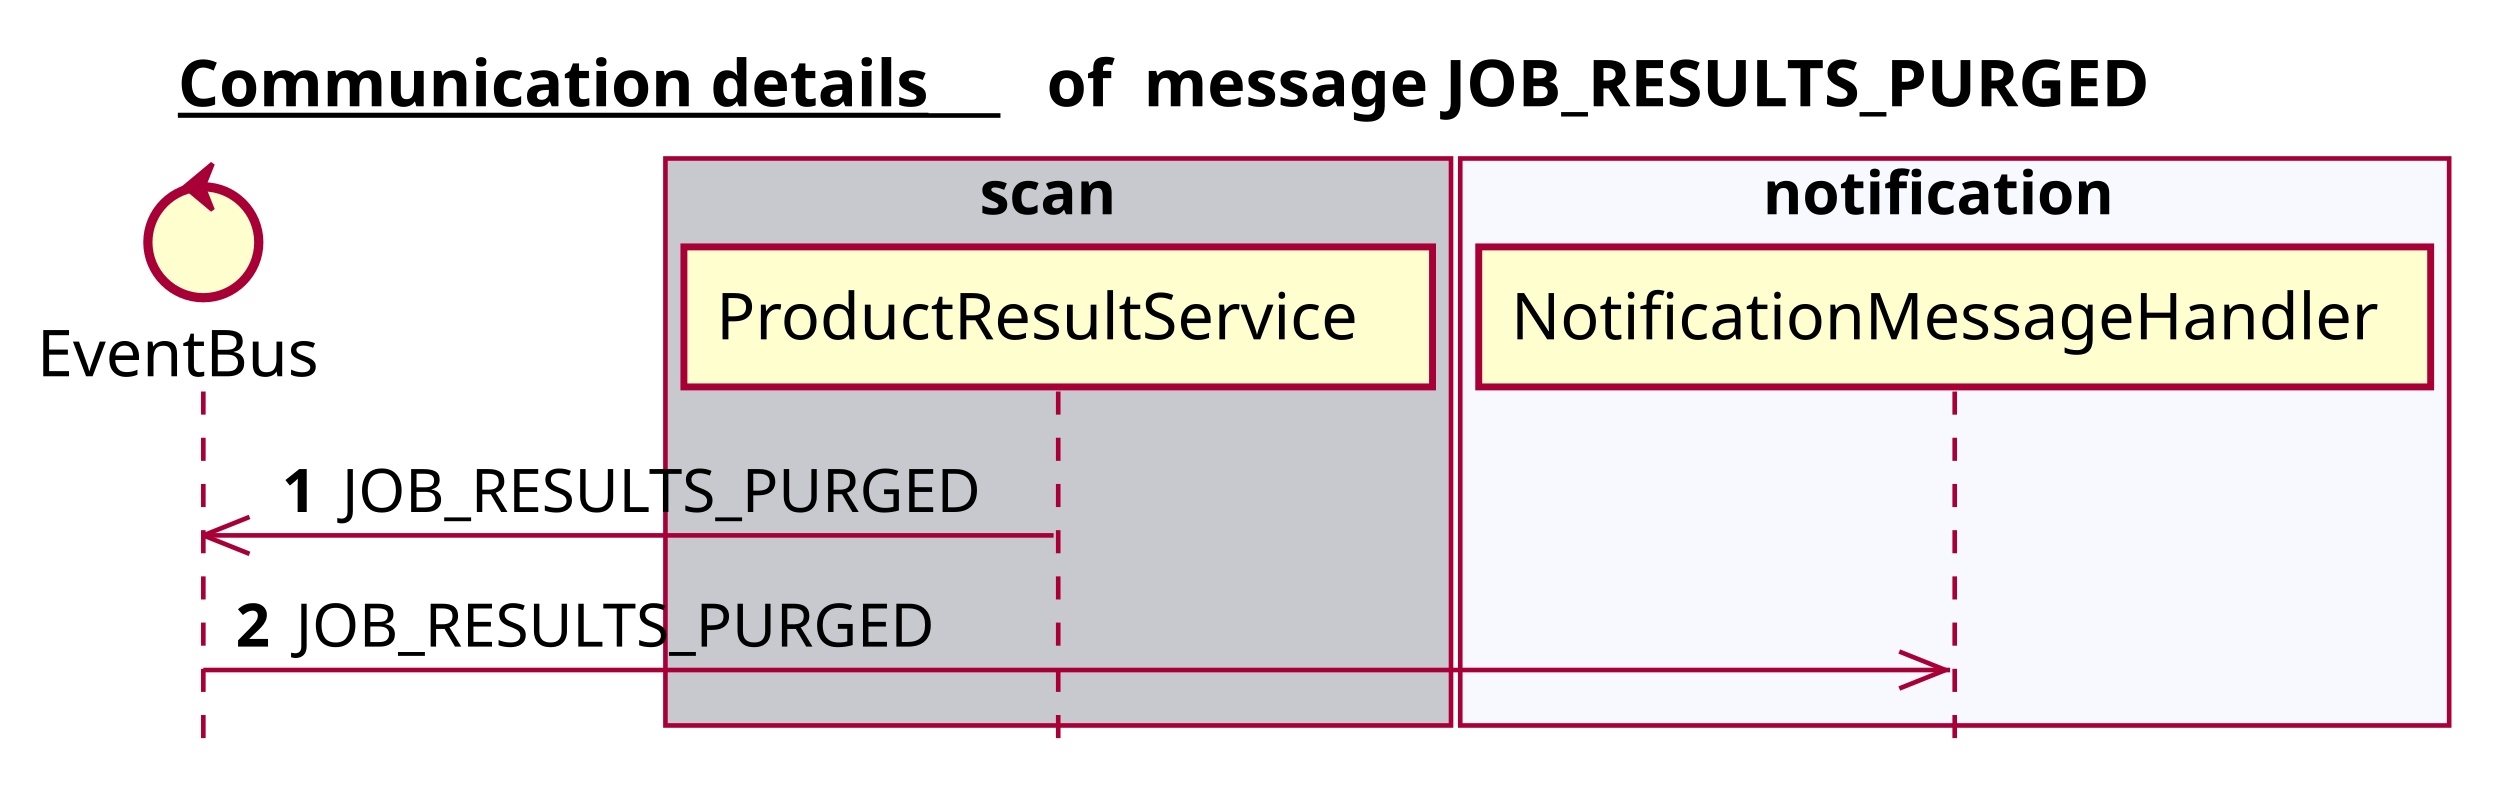
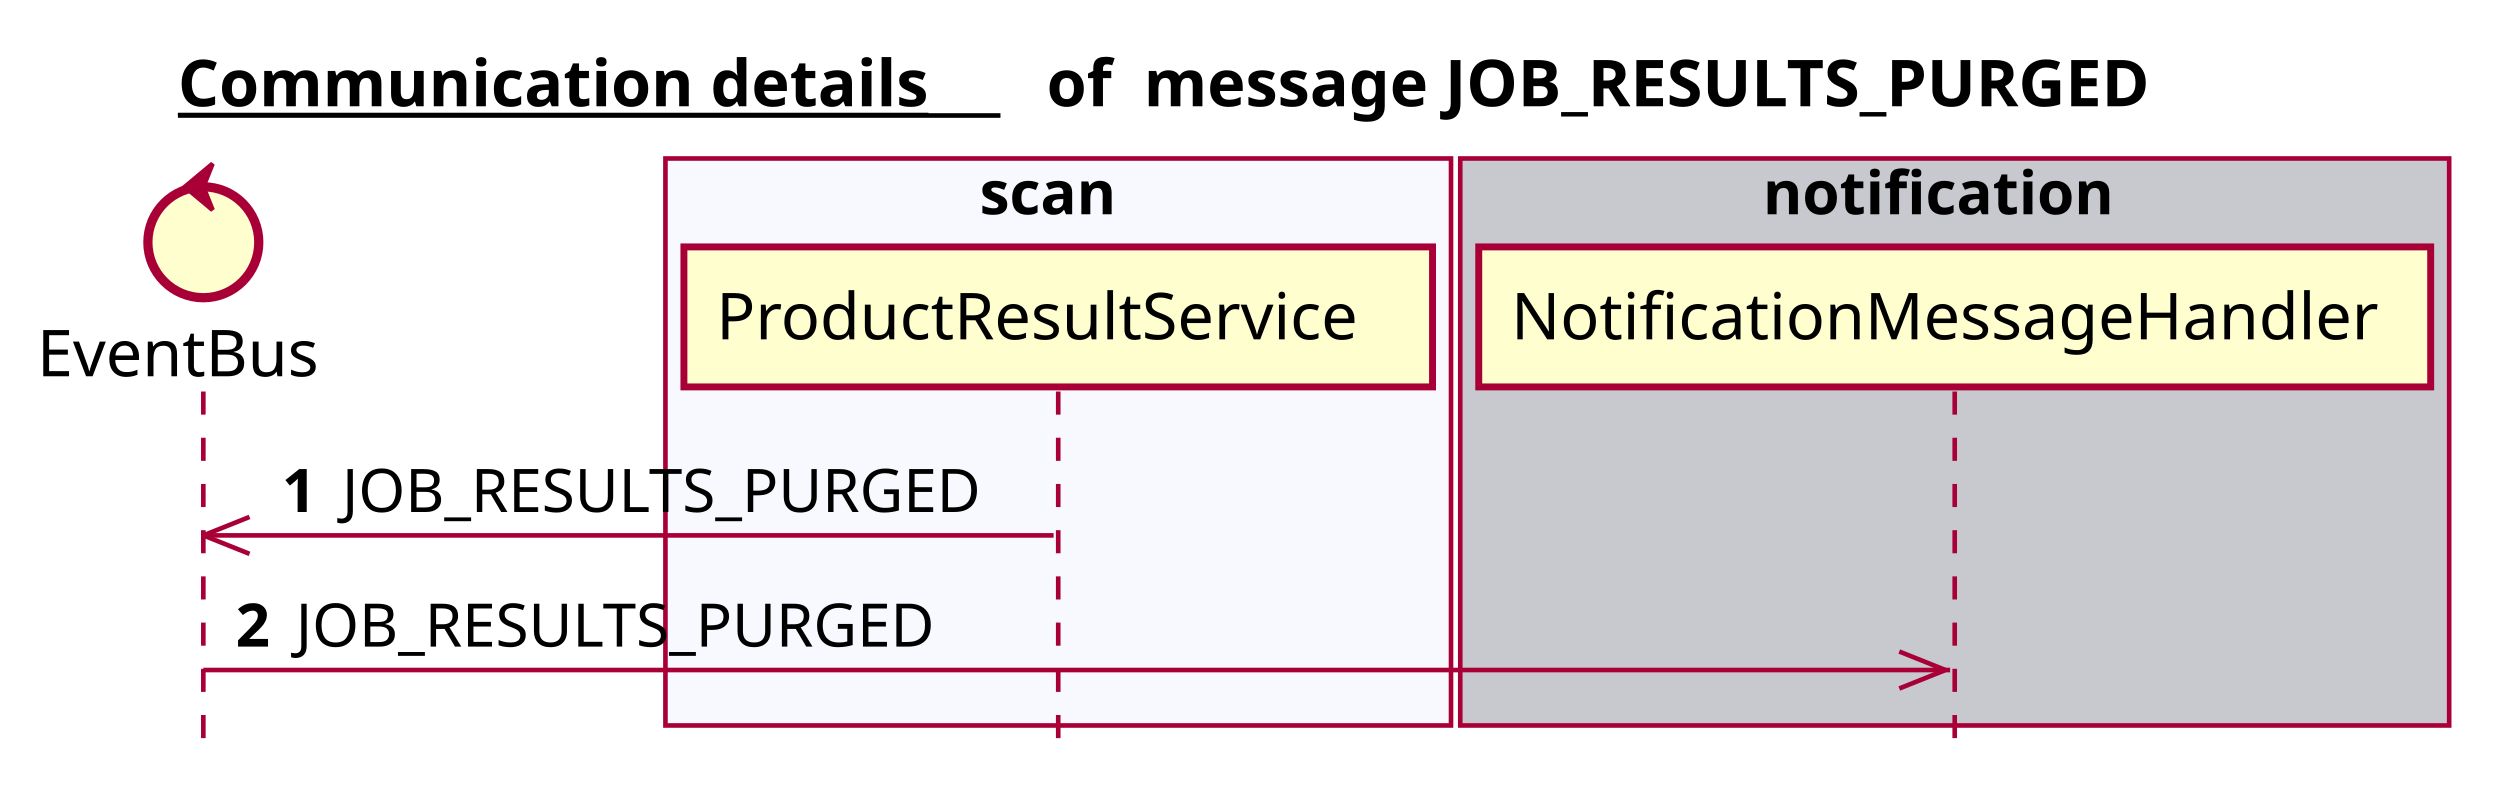
<svg xmlns="http://www.w3.org/2000/svg" contentScriptType="application/ecmascript" contentStyleType="text/css" height="174px" preserveAspectRatio="none" style="width:541px;height:174px;" version="1.1" viewBox="0 0 541 174" width="541px" zoomAndPan="magnify">
  <defs />
  <g>
    <text fill="#000000" font-family="sans-serif" font-size="14" font-weight="bold" lengthAdjust="spacingAndGlyphs" text-decoration="underline" textLength="178" x="38.5" y="22.995">Communication details</text>
    <line style="stroke: #000000; stroke-width: 1.0;" x1="38.5" x2="216.5" y1="24.995" y2="24.995" />
    <text fill="#000000" font-family="sans-serif" font-size="14" font-weight="bold" lengthAdjust="spacingAndGlyphs" textLength="16" x="226.5" y="22.995">of</text>
    <text fill="#000000" font-family="sans-serif" font-size="14" font-weight="bold" lengthAdjust="spacingAndGlyphs" textLength="248" x="247.5" y="22.995">message JOB_RESULTS_PURGED</text>
-     <rect fill="#C8C8CF" height="122.695" style="stroke: #A80036; stroke-width: 1.0;" width="170" x="144" y="34.297" />
+     <rect fill="#F8F8FF" height="122.695" style="stroke: #A80036; stroke-width: 1.0;" width="170" x="144" y="34.297" />
    <text fill="#000000" font-family="sans-serif" font-size="13" font-weight="bold" lengthAdjust="spacingAndGlyphs" textLength="34" x="212" y="46.364">scan</text>
-     <rect fill="#F8F8FF" height="122.695" style="stroke: #A80036; stroke-width: 1.0;" width="214" x="316" y="34.297" />
+     <rect fill="#C8C8CF" height="122.695" style="stroke: #A80036; stroke-width: 1.0;" width="214" x="316" y="34.297" />
    <text fill="#000000" font-family="sans-serif" font-size="13" font-weight="bold" lengthAdjust="spacingAndGlyphs" textLength="83" x="381.5" y="46.364">notification</text>
    <line style="stroke: #A80036; stroke-width: 1.0; stroke-dasharray: 5.0,5.0;" x1="44" x2="44" y1="84.727" y2="162.992" />
    <line style="stroke: #A80036; stroke-width: 1.0; stroke-dasharray: 5.0,5.0;" x1="229" x2="229" y1="84.727" y2="162.992" />
    <line style="stroke: #A80036; stroke-width: 1.0; stroke-dasharray: 5.0,5.0;" x1="423" x2="423" y1="84.727" y2="162.992" />
    <text fill="#000000" font-family="sans-serif" font-size="14" lengthAdjust="spacingAndGlyphs" textLength="66" x="8" y="81.425">EventBus</text>
    <ellipse cx="44" cy="52.43" fill="#FEFECE" rx="12" ry="12" style="stroke: #A80036; stroke-width: 2.0;" />
    <polygon fill="#A80036" points="40,40.43,46,35.43,44,40.43,46,45.43,40,40.43" style="stroke: #A80036; stroke-width: 1.0;" />
    <rect fill="#FEFECE" height="30.297" style="stroke: #A80036; stroke-width: 1.5;" width="162" x="148" y="53.43" />
    <text fill="#000000" font-family="sans-serif" font-size="14" lengthAdjust="spacingAndGlyphs" textLength="148" x="155" y="73.425">ProductResultService</text>
    <rect fill="#FEFECE" height="30.297" style="stroke: #A80036; stroke-width: 1.5;" width="206" x="320" y="53.43" />
    <text fill="#000000" font-family="sans-serif" font-size="14" lengthAdjust="spacingAndGlyphs" textLength="192" x="327" y="73.425">NotificationMessageHandler</text>
    <line style="stroke: #A80036; stroke-width: 1.0;" x1="44" x2="54" y1="115.859" y2="111.859" />
    <line style="stroke: #A80036; stroke-width: 1.0;" x1="44" x2="54" y1="115.859" y2="119.859" />
    <line style="stroke: #A80036; stroke-width: 1.0;" x1="44" x2="228" y1="115.859" y2="115.859" />
    <text fill="#000000" font-family="sans-serif" font-size="13" font-weight="bold" lengthAdjust="spacingAndGlyphs" textLength="9" x="61" y="110.793">1</text>
    <text fill="#000000" font-family="sans-serif" font-size="13" lengthAdjust="spacingAndGlyphs" textLength="148" x="74" y="110.793">JOB_RESULTS_PURGED</text>
    <line style="stroke: #A80036; stroke-width: 1.0;" x1="421" x2="411" y1="144.992" y2="140.992" />
    <line style="stroke: #A80036; stroke-width: 1.0;" x1="421" x2="411" y1="144.992" y2="148.992" />
    <line style="stroke: #A80036; stroke-width: 1.0;" x1="44" x2="422" y1="144.992" y2="144.992" />
    <text fill="#000000" font-family="sans-serif" font-size="13" font-weight="bold" lengthAdjust="spacingAndGlyphs" textLength="9" x="51" y="139.926">2</text>
    <text fill="#000000" font-family="sans-serif" font-size="13" lengthAdjust="spacingAndGlyphs" textLength="148" x="64" y="139.926">JOB_RESULTS_PURGED</text>
  </g>
</svg>
